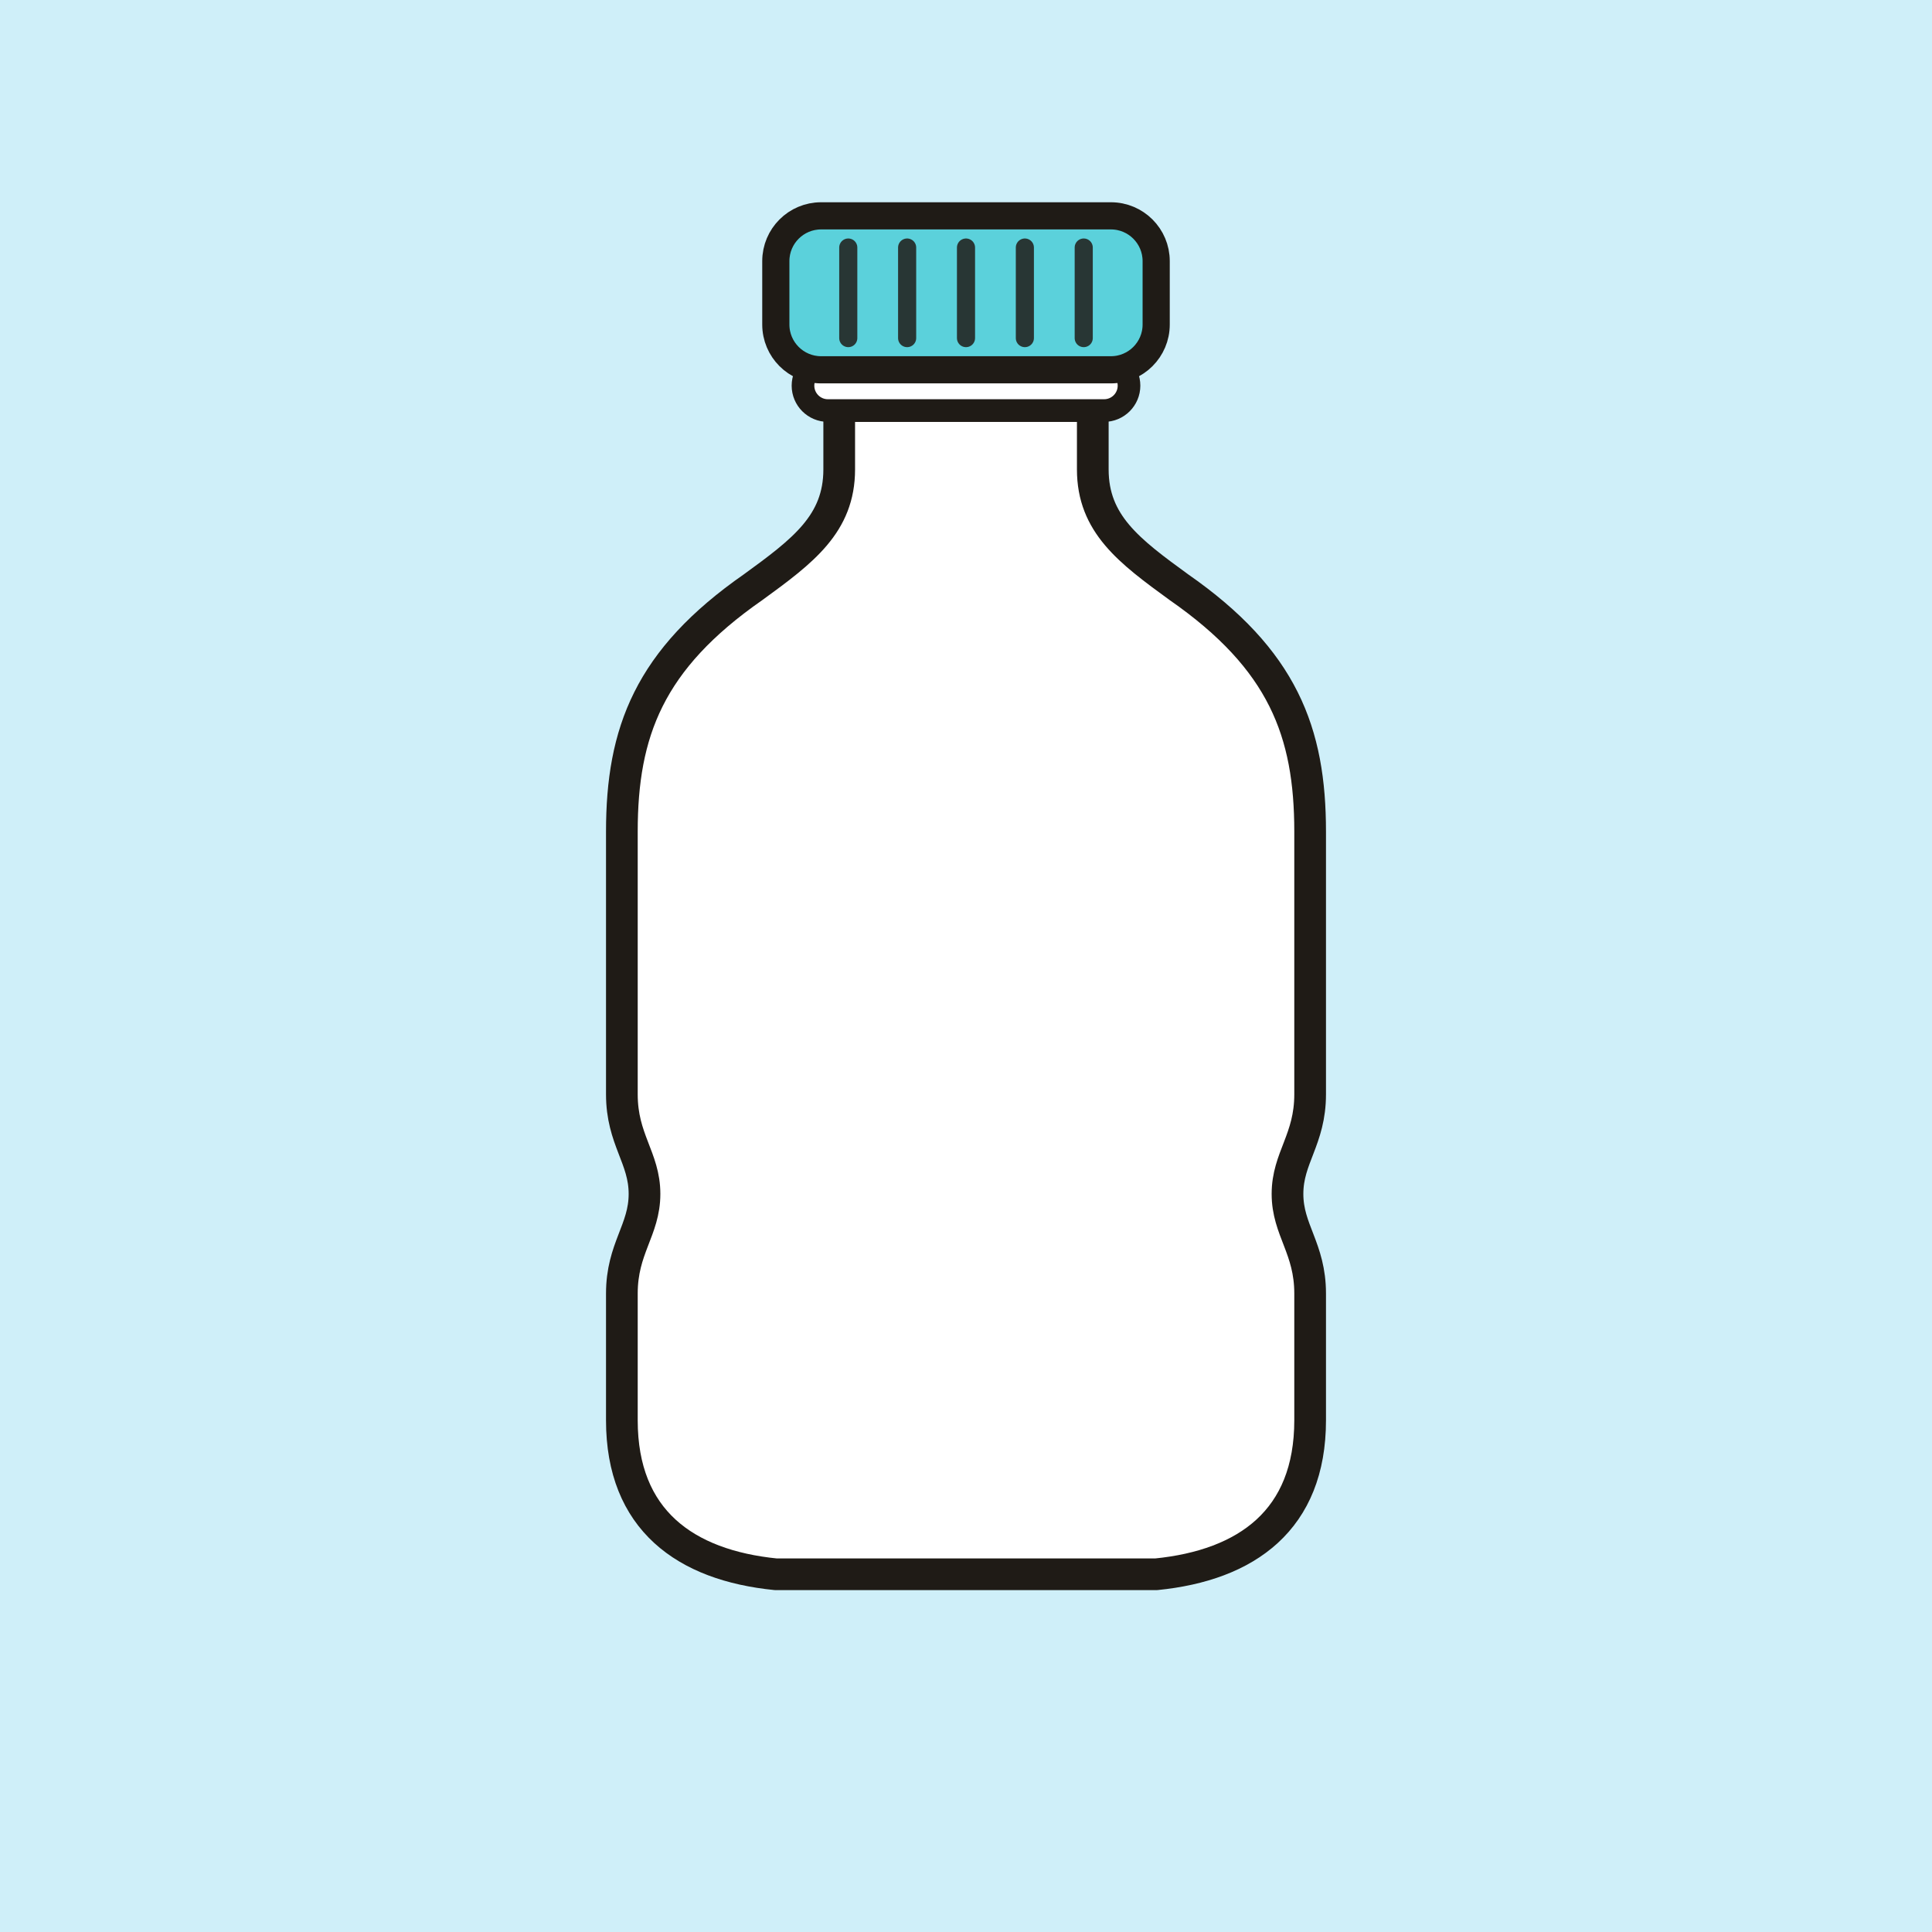
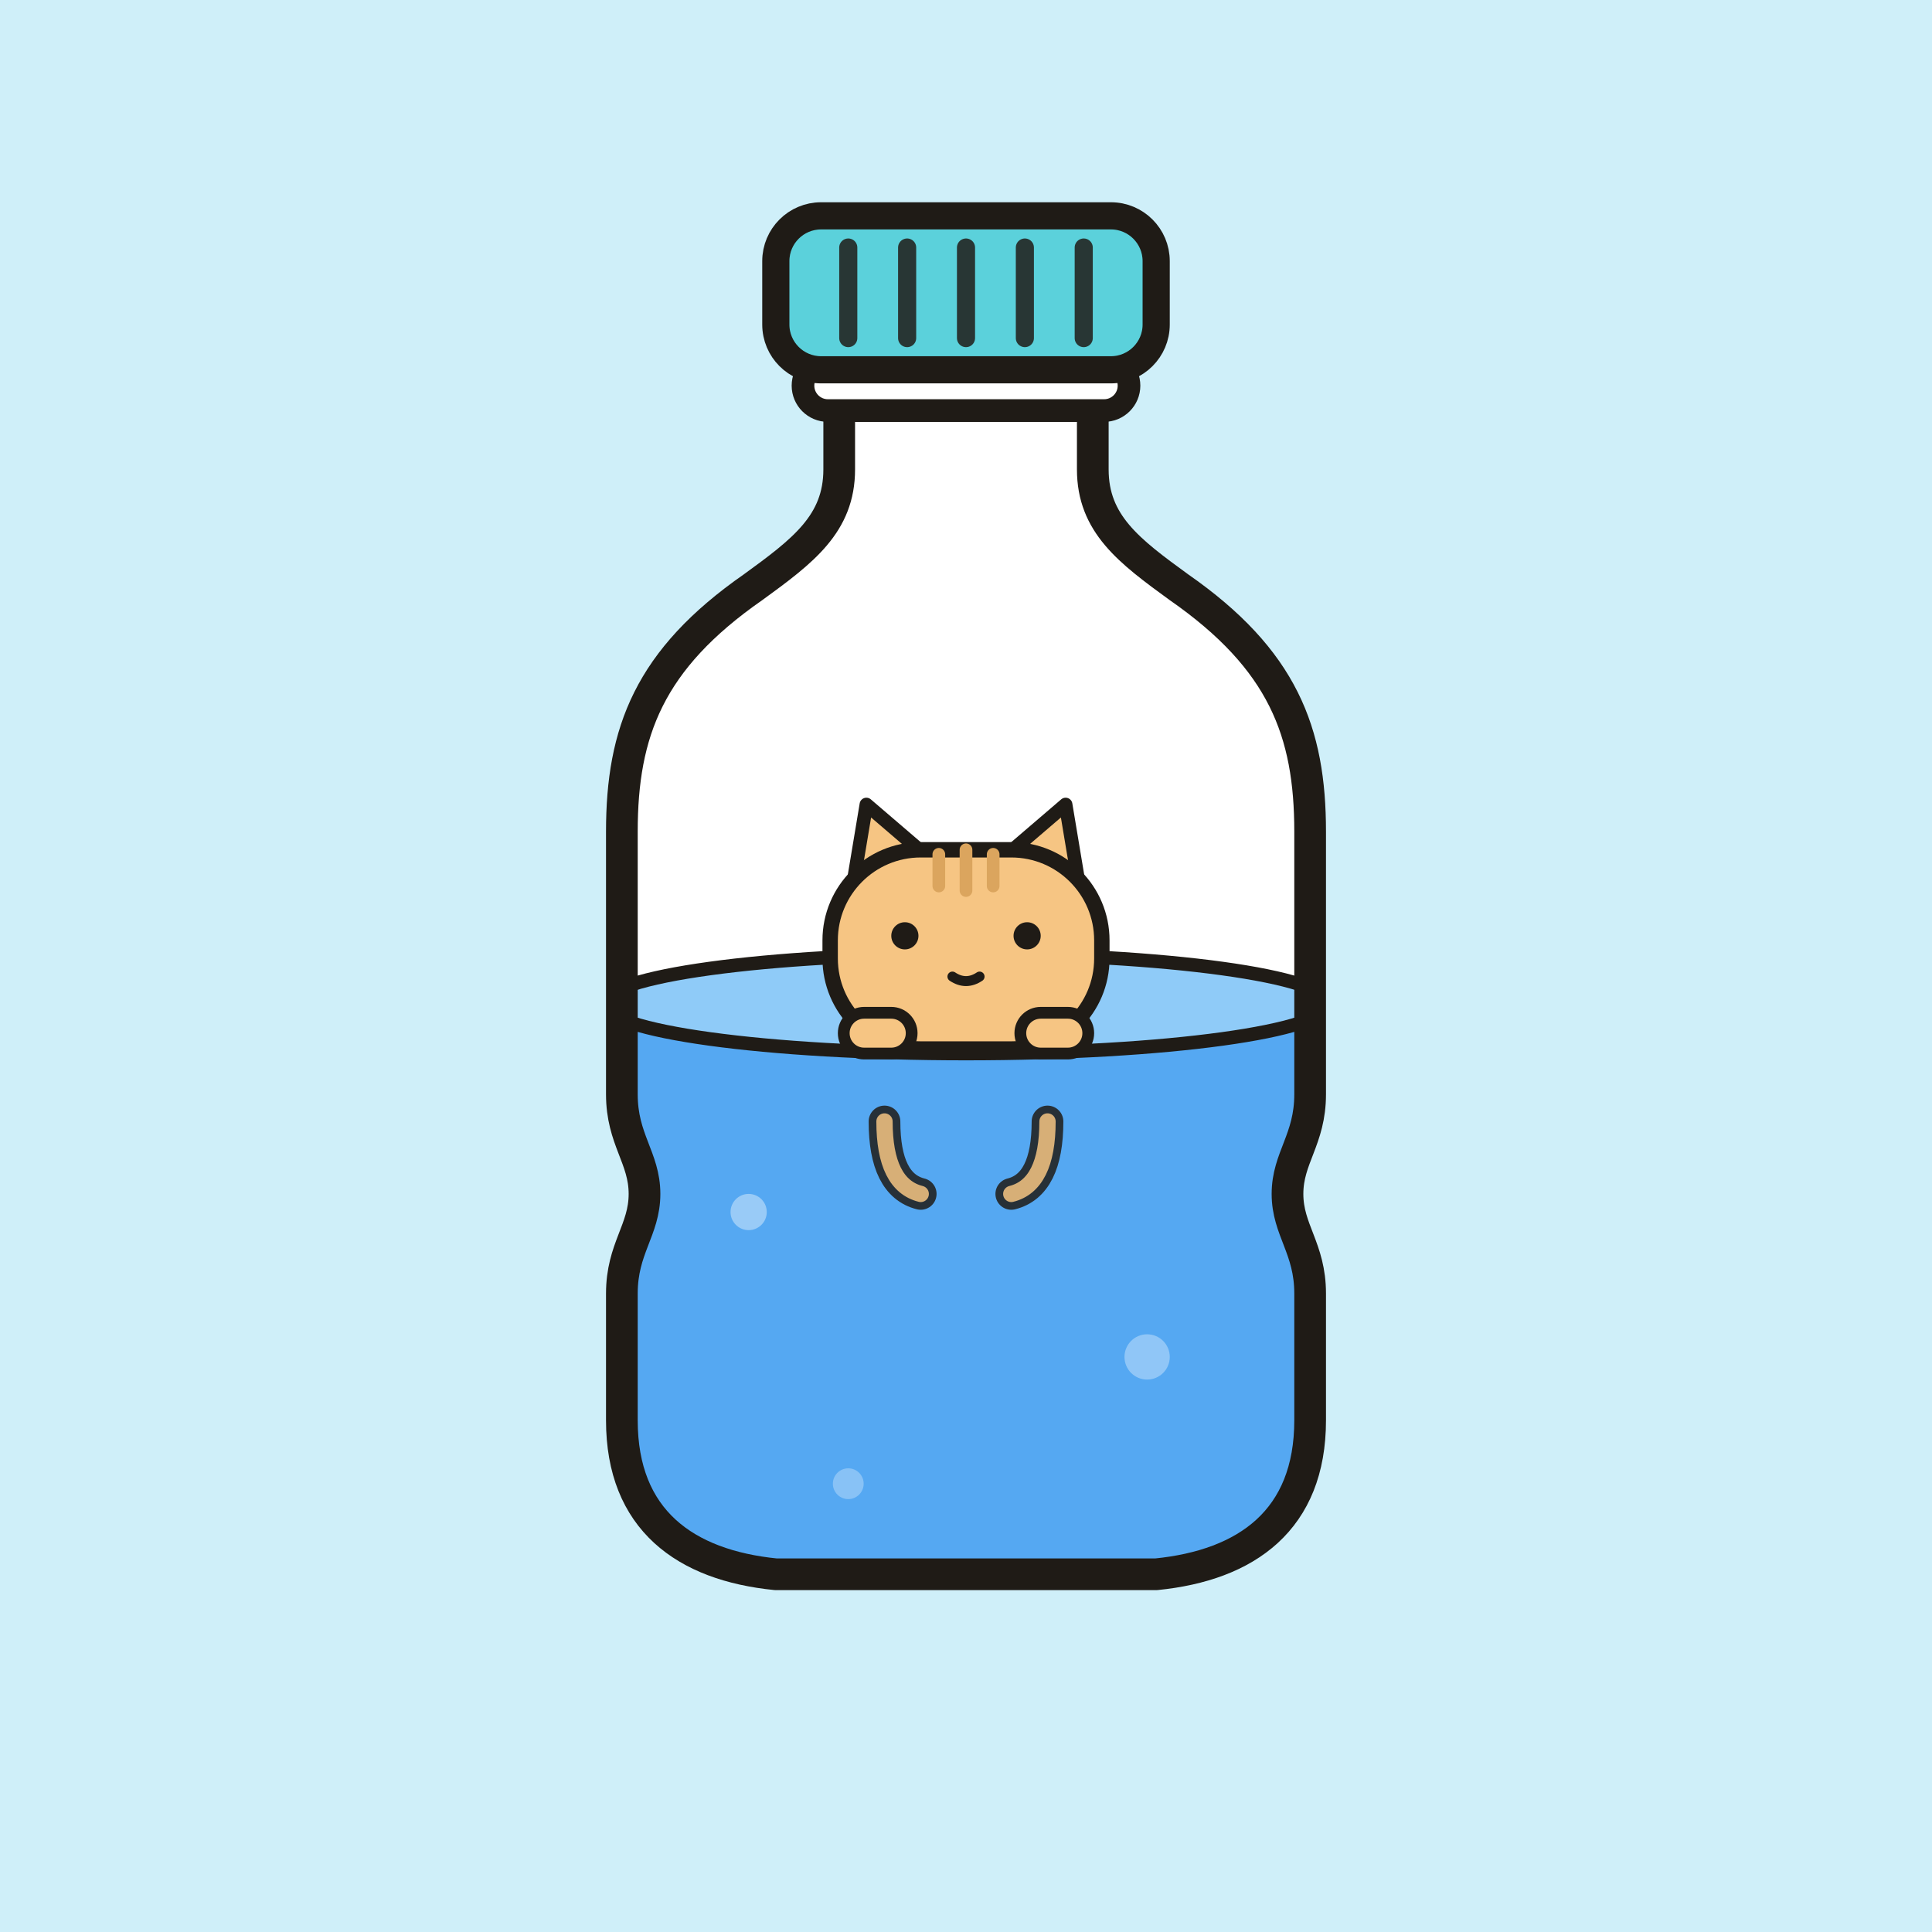
<svg xmlns="http://www.w3.org/2000/svg" viewBox="0 0 1024 1024">
+   <defs>
+     <clipPath id="clip">
+       <path d="M82 48 L82 62 C82 74 74 80 63 88 C40 104 34 120 34 142         L34 200 C34 210 39 214 39 222 C39 230 34 234 34 244         L34 272 C34 294 48 304 68 306 L152 306 C172 304 186 294 186 272         L186 244 C186 234 181 230 181 222 C181 214 186 210 186 200         L186 142 C186 120 180 104 157 88 C146 80 138 74 138 62 L138 48 Z" />
+     </clipPath>
+   </defs>
  <rect width="1024" height="1024" fill="#CFEFF9" />
  <g transform="translate(248,100) scale(2.4)">
-     <path id="b" d="M82 48 L82 62 C82 74 74 80 63 88 C40 104 34 120 34 142       L34 200 C34 210 39 214 39 222 C39 230 34 234 34 244       L34 272 C34 294 48 304 68 306 L152 306 C172 304 186 294 186 272       L186 244 C186 234 181 230 181 222 C181 214 186 210 186 200       L186 142 C186 120 180 104 157 88 C146 80 138 74 138 62 L138 48 Z" fill="#FFFFFF" />
-     <clipPath id="clip">
-       <use href="#b" />
-     </clipPath>
+     <path d="M82 48 L82 62 C82 74 74 80 63 88 C40 104 34 120 34 142       L34 200 C34 210 39 214 39 222 C39 230 34 234 34 244       L34 272 C34 294 48 304 68 306 L152 306 C172 304 186 294 186 272       L186 244 C186 234 181 230 181 222 C181 214 186 210 186 200       L186 142 C186 120 180 104 157 88 C146 80 138 74 138 62 L138 48 Z" fill="#FFFFFF" />
    <g clip-path="url(#clip)">
      <rect x="0" y="180" width="220" height="180" fill="#55A8F2" />
      <circle cx="62" cy="226" r="4" fill="#fff" opacity=".4" />
      <circle cx="150" cy="258" r="5" fill="#fff" opacity=".35" />
      <circle cx="84" cy="286" r="3.4" fill="#fff" opacity=".3" />
+       <ellipse cx="110" cy="180" rx="80" ry="11" fill="#8FCBF8" stroke="#1F1B16" stroke-width="3" />
      <path d="M92 206 q0 14 8 16 M128 206 q0 14 -8 16" stroke="#1F1B16" stroke-width="7" stroke-linecap="round" fill="none" opacity=".85" />
      <path d="M92 206 q0 14 8 16 M128 206 q0 14 -8 16" stroke="#F6C583" stroke-width="3.6" stroke-linecap="round" fill="none" opacity=".85" />
      <path d="M85 154 L88 136 L102 148z" fill="#F6C583" stroke="#1F1B16" stroke-width="3" stroke-linejoin="round" />
      <path d="M135 154 L132 136 L118 148z" fill="#F6C583" stroke="#1F1B16" stroke-width="3" stroke-linejoin="round" />
      <rect x="80" y="146" width="60" height="44" rx="20" fill="#F6C583" stroke="#1F1B16" stroke-width="3.4" />
      <path d="M104 147 v7 M110 146 v9 M116 147 v7" stroke="#DBA55E" stroke-width="2.8" stroke-linecap="round" />
      <circle cx="96.5" cy="165" r="3" fill="#1F1B16" />
      <circle cx="123.5" cy="165" r="3" fill="#1F1B16" />
      <path d="M107 174 Q110 176 113 174" stroke="#1F1B16" stroke-width="2.2" fill="none" stroke-linecap="round" />
      <rect x="83" y="182" width="15" height="9" rx="4.5" fill="#F6C583" stroke="#1F1B16" stroke-width="2.6" />
      <rect x="122" y="182" width="15" height="9" rx="4.5" fill="#F6C583" stroke="#1F1B16" stroke-width="2.6" />
-       <ellipse cx="110" cy="180" rx="80" ry="11" fill="#8FCBF8" stroke="#1F1B16" stroke-width="3" />
    </g>
-     <use href="#b" fill="none" stroke="#1F1B16" stroke-width="7" stroke-linejoin="round" />
+     <path d="M82 48 L82 62 C82 74 74 80 63 88 C40 104 34 120 34 142       L34 200 C34 210 39 214 39 222 C39 230 34 234 34 244       L34 272 C34 294 48 304 68 306 L152 306 C172 304 186 294 186 272       L186 244 C186 234 181 230 181 222 C181 214 186 210 186 200       L186 142 C186 120 180 104 157 88 C146 80 138 74 138 62 L138 48 Z" fill="none" stroke="#1F1B16" stroke-width="7" stroke-linejoin="round" />
    <rect x="74" y="38" width="72" height="11" rx="5.5" fill="#fff" stroke="#1F1B16" stroke-width="5" />
    <rect x="68" y="6" width="84" height="34" rx="10" fill="#5BD1DB" stroke="#1F1B16" stroke-width="6" />
    <path d="M84 13 v20 M97 13 v20 M110 13 v20 M123 13 v20 M136 13 v20" stroke="#1F1B16" stroke-width="4" stroke-linecap="round" opacity=".85" />
  </g>
</svg>
